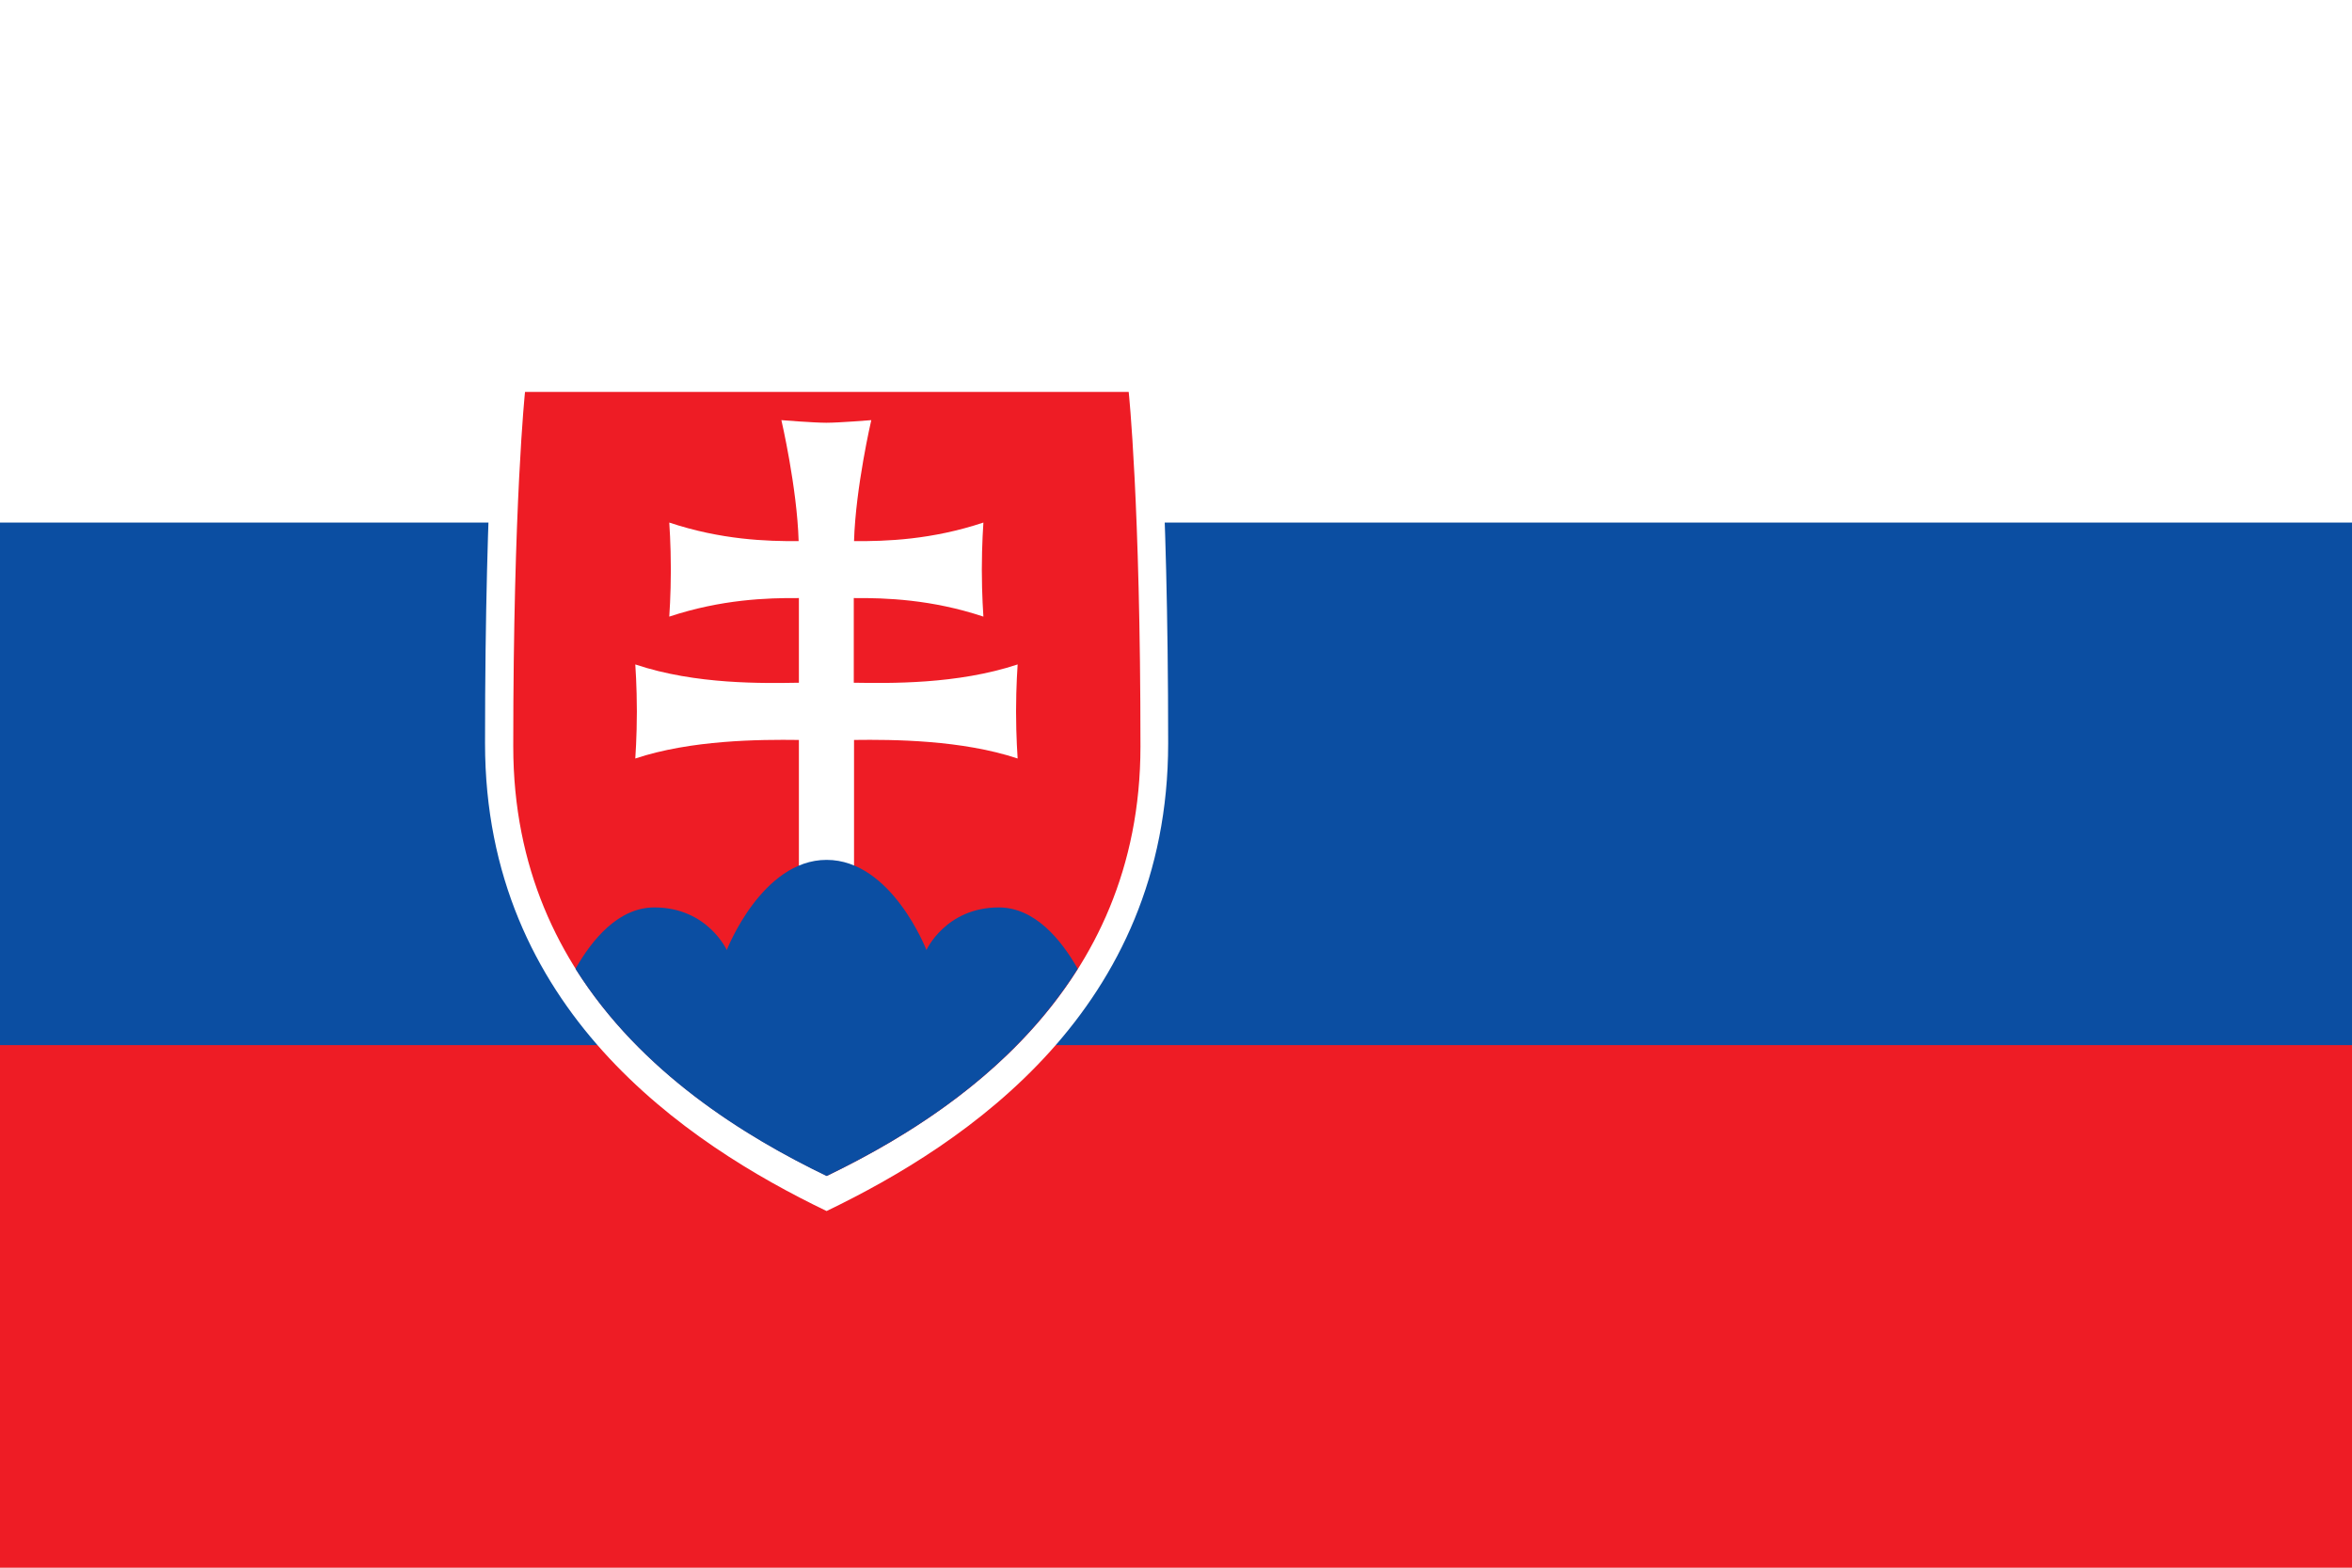
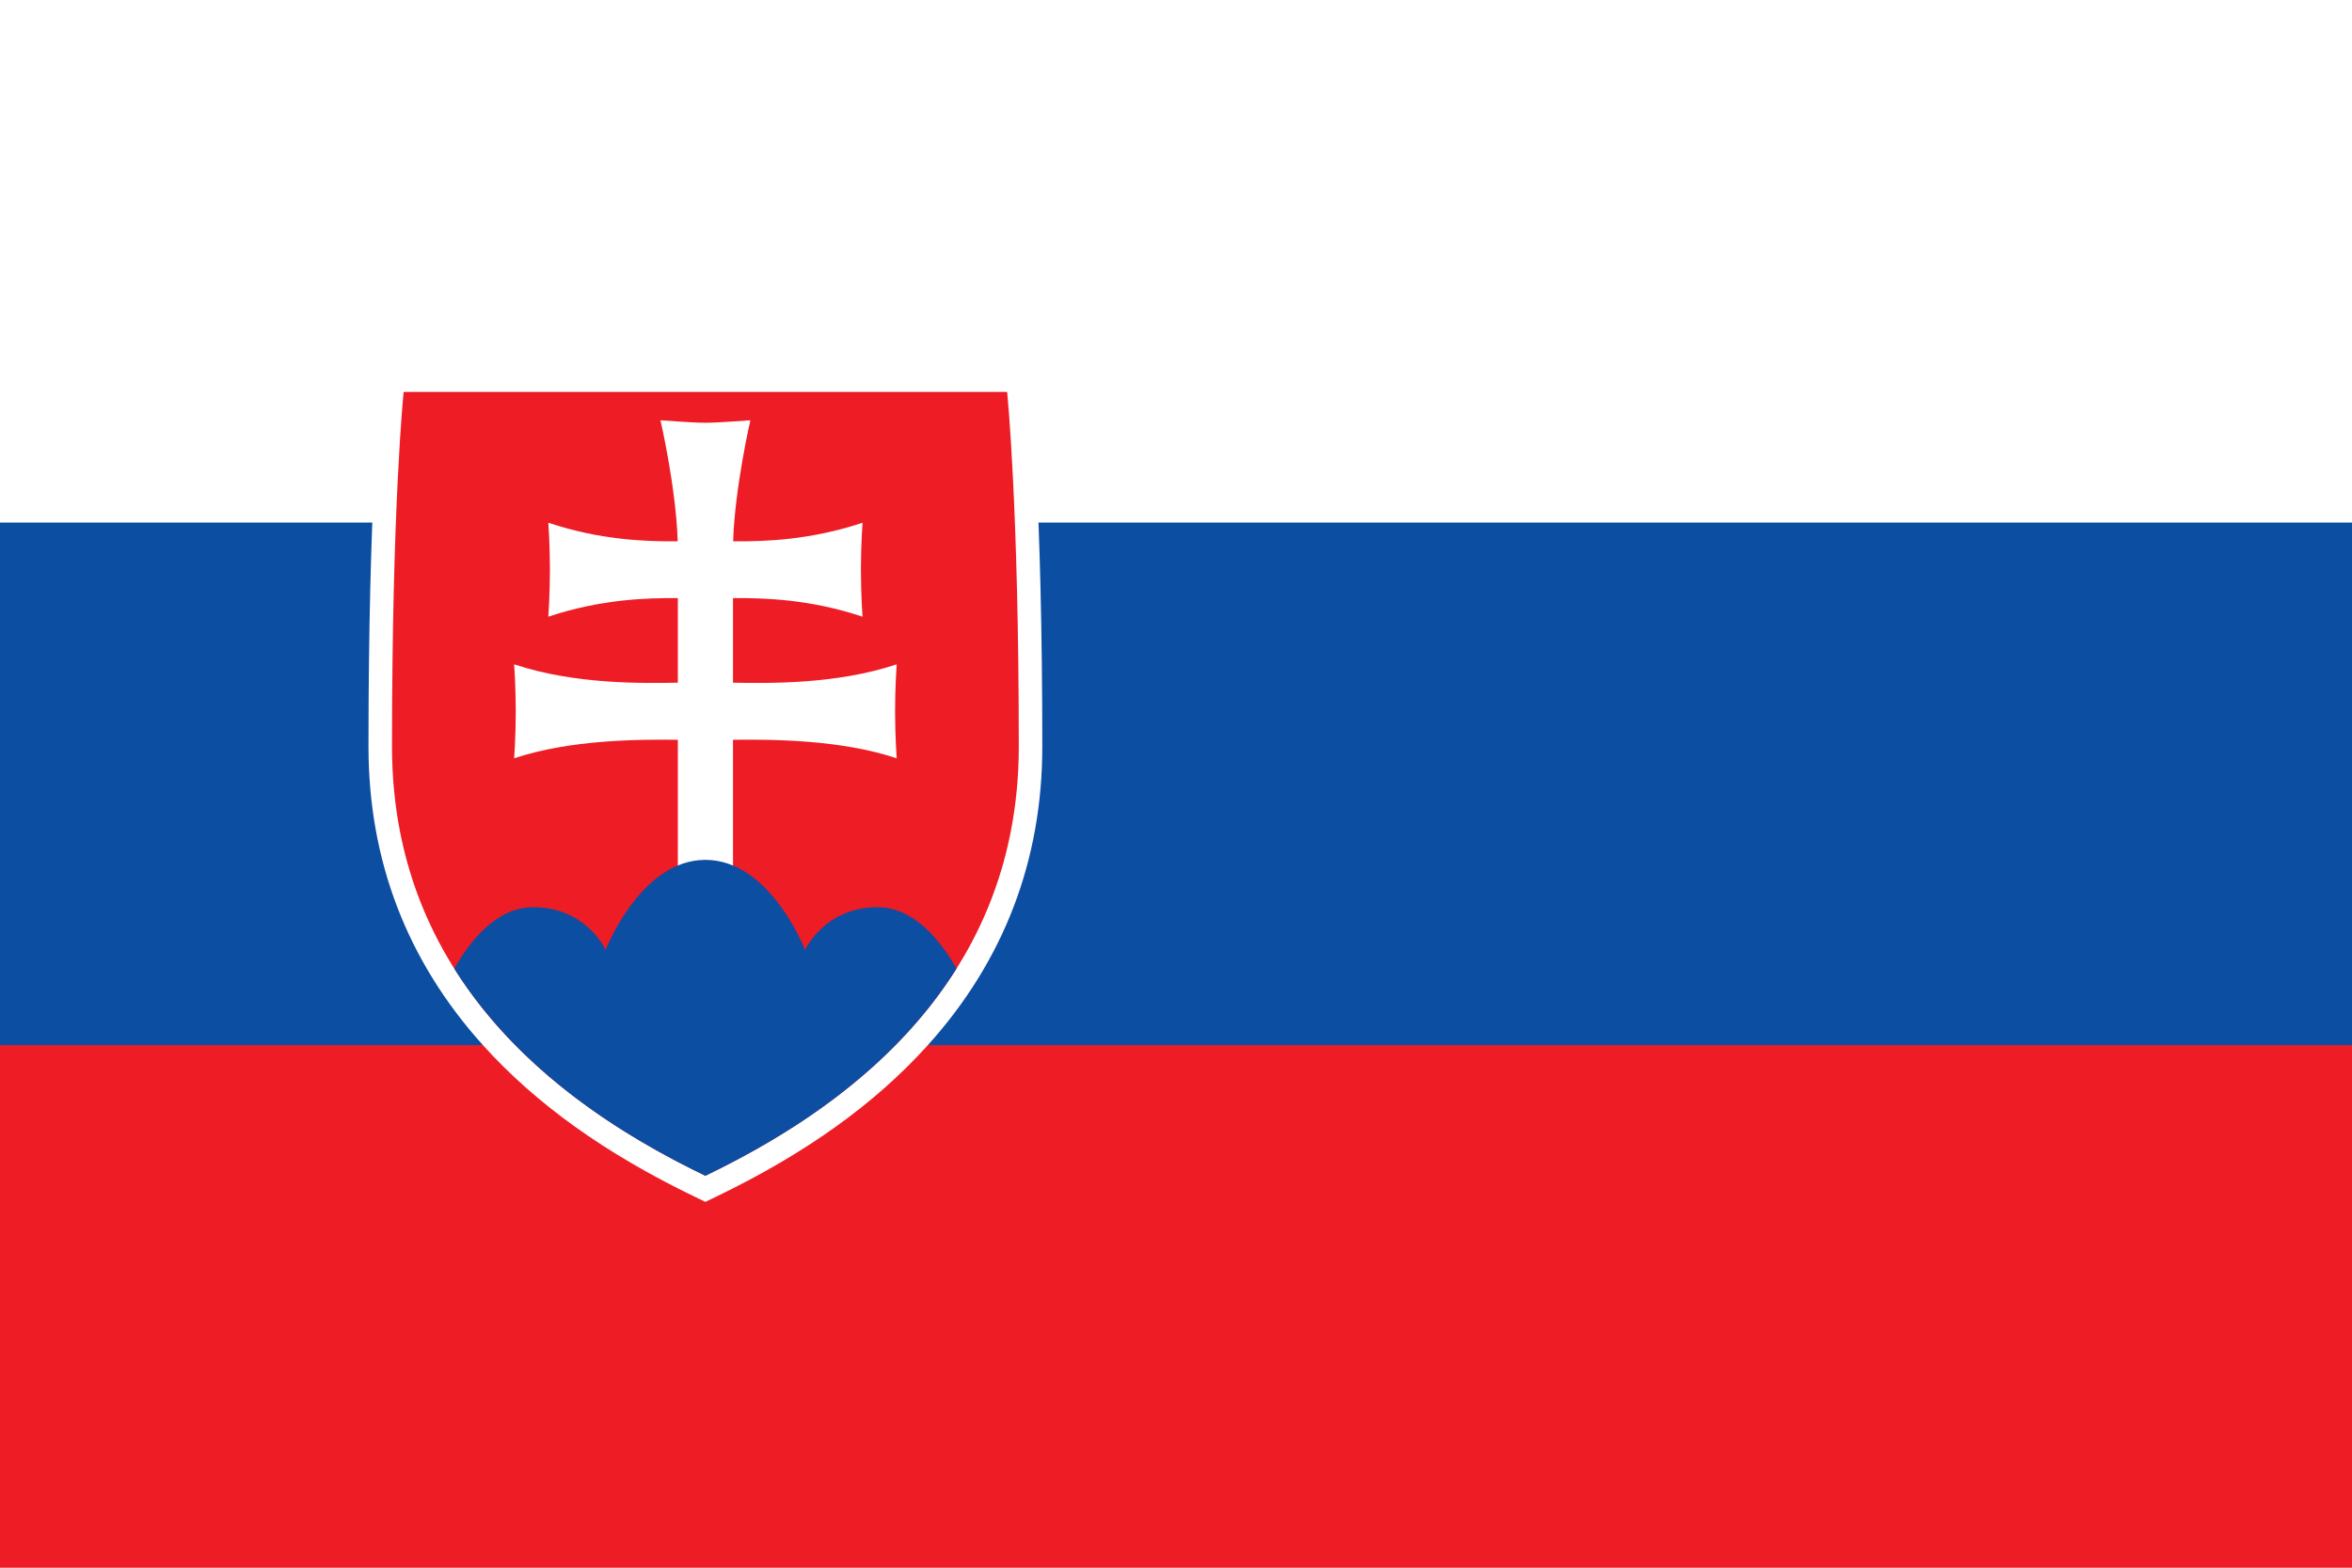
- <svg xmlns="http://www.w3.org/2000/svg" width="900" height="600" viewBox="0 0 9 6">
-   <rect width="9" height="6" fill="#ee1c25" />
-   <rect width="9" height="4" fill="#0b4ea2" />
-   <rect width="9" height="2" fill="#fff" />
+ <svg xmlns="http://www.w3.org/2000/svg" version="1.1" id="Layer_1" x="0px" y="0px" viewBox="0 0 900 600" style="enable-background:new 0 0 900 600;" xml:space="preserve">
+   <style type="text/css">
+ 	.st0{fill:#EE1C25;}
+ 	.st1{fill:#0B4EA2;}
+ 	.st2{fill:#FFFFFF;}
+ </style>
+   <rect y="0" class="st0" width="900" height="600" />
+   <rect y="0" class="st1" width="900" height="400" />
+   <rect y="0" class="st2" width="900" height="200" />
  <g>
-     <path fill="#fff" d="M3.163,4.635c-0.538-0.259-1.307-0.773-1.307-1.79,0-1.017,0.049-1.48,0.049-1.48h1.258,1.258s0.049,0.463,0.049,1.48c0,1.017-0.769,1.531-1.307,1.79z" />
-     <path fill="#ee1c25" d="M3.163,4.5c-0.493-0.238-1.199-0.709-1.199-1.643,0-0.933,0.045-1.357,0.045-1.357h1.155,1.155s0.045,0.424,0.045,1.357c0,0.933-0.706,1.405-1.199,1.643z" />
-     <path fill="#fff" d="m3.268,2.613c0.134,0.002,0.394,0.007,0.626-0.07,0,0-0.006,0.083-0.006,0.18,0,0.097,0.006,0.18,0.006,0.18-0.213-0.071-0.476-0.073-0.626-0.071v0.515h-0.211v-0.515c-0.151-0.002-0.413-0-0.626,0.071,0,0,0.006-0.083,0.006-0.18,0-0.097-0.006-0.18-0.006-0.18,0.232,0.078,0.493,0.072,0.626,0.07v-0.324c-0.122-0.001-0.297,0.005-0.496,0.071,0,0,0.006-0.083,0.006-0.18,0-0.097-0.006-0.18-0.006-0.18,0.198,0.066,0.373,0.072,0.495,0.071-0.006-0.205-0.066-0.463-0.066-0.463s0.123,0.01,0.172,0.01c0.049,0,0.172-0.01,0.172-0.01s-0.06,0.258-0.066,0.463c0.122,0.001,0.297-0.005,0.495-0.071,0,0-0.006,0.083-0.006,0.18,0,0.097,0.006,0.18,0.006,0.18-0.198-0.066-0.374-0.072-0.496-0.071v0.324z" />
-     <path fill="#0b4ea2" d="m3.163,3.291c-0.248,0-0.382,0.345-0.382,0.345s-0.074-0.163-0.277-0.163c-0.137,0-0.238,0.122-0.302,0.235,0.25,0.397,0.648,0.642,0.961,0.793,0.313-0.151,0.711-0.396,0.961-0.793-0.064-0.113-0.165-0.235-0.302-0.235-0.203,0-0.277,0.163-0.277,0.163s-0.133-0.345-0.382-0.345z" />
+     <path id="_x3C_Path_x3E_" class="st2" d="M393.479,141h-8.103H269.917H154.461h-8.103l-0.847,8.059   c-0.184,1.752-4.511,43.971-4.511,136.69c0,43.563,14.726,81.996,43.77,114.23c20.349,22.585,46.923,41.599,81.242,58.129   l3.905,1.881l3.906-1.881c34.32-16.53,60.896-35.544,81.246-58.129c29.044-32.234,43.771-70.667,43.771-114.23   c0-92.718-4.328-134.938-4.512-136.69L393.479,141L393.479,141z" />
+     <path class="st0" d="M269.917,450C220.577,426.234,150,379.062,150,285.749C150,192.436,154.461,150,154.461,150h115.456h115.459   c0,0,4.463,42.437,4.463,135.749C389.839,379.062,319.261,426.234,269.917,450L269.917,450z" />
+     <path class="st2" d="M280.484,261.284c13.36,0.216,39.425,0.739,62.635-7.027c0,0-0.613,8.306-0.613,17.98   c0,9.677,0.613,17.982,0.613,17.982c-21.289-7.125-47.58-7.273-62.635-7.082v51.539H259.38v-51.539   c-15.055-0.191-41.345-0.043-62.635,7.082c0,0,0.613-8.305,0.613-17.982c0-9.675-0.613-17.98-0.613-17.98   c23.21,7.766,49.275,7.243,62.635,7.027v-32.368c-12.177-0.108-29.723,0.473-49.563,7.113c0,0,0.613-8.305,0.613-17.982   c0-9.676-0.613-17.981-0.613-17.981c19.81,6.628,37.336,7.219,49.509,7.114c-0.626-20.498-6.597-46.332-6.597-46.332   s12.289,0.959,17.202,0.959c4.918,0,17.203-0.959,17.203-0.959s-5.969,25.835-6.596,46.33c12.174,0.106,29.699-0.485,49.509-7.114   c0,0-0.613,8.305-0.613,17.981c0,9.677,0.613,17.982,0.613,17.982c-19.839-6.639-37.386-7.221-49.563-7.113v32.368L280.484,261.284   z" />
+     <path class="st1" d="M269.904,329.094c-24.852,0-38.163,34.469-38.163,34.469s-7.385-16.344-27.661-16.344   c-13.719,0-23.829,12.201-30.256,23.5c24.959,39.705,64.78,64.207,96.079,79.281c31.305-15.075,71.152-39.571,96.112-79.281   c-6.427-11.299-16.537-23.5-30.256-23.5c-20.277,0-27.693,16.344-27.693,16.344S294.758,329.094,269.904,329.094L269.904,329.094z" />
  </g>
</svg>
